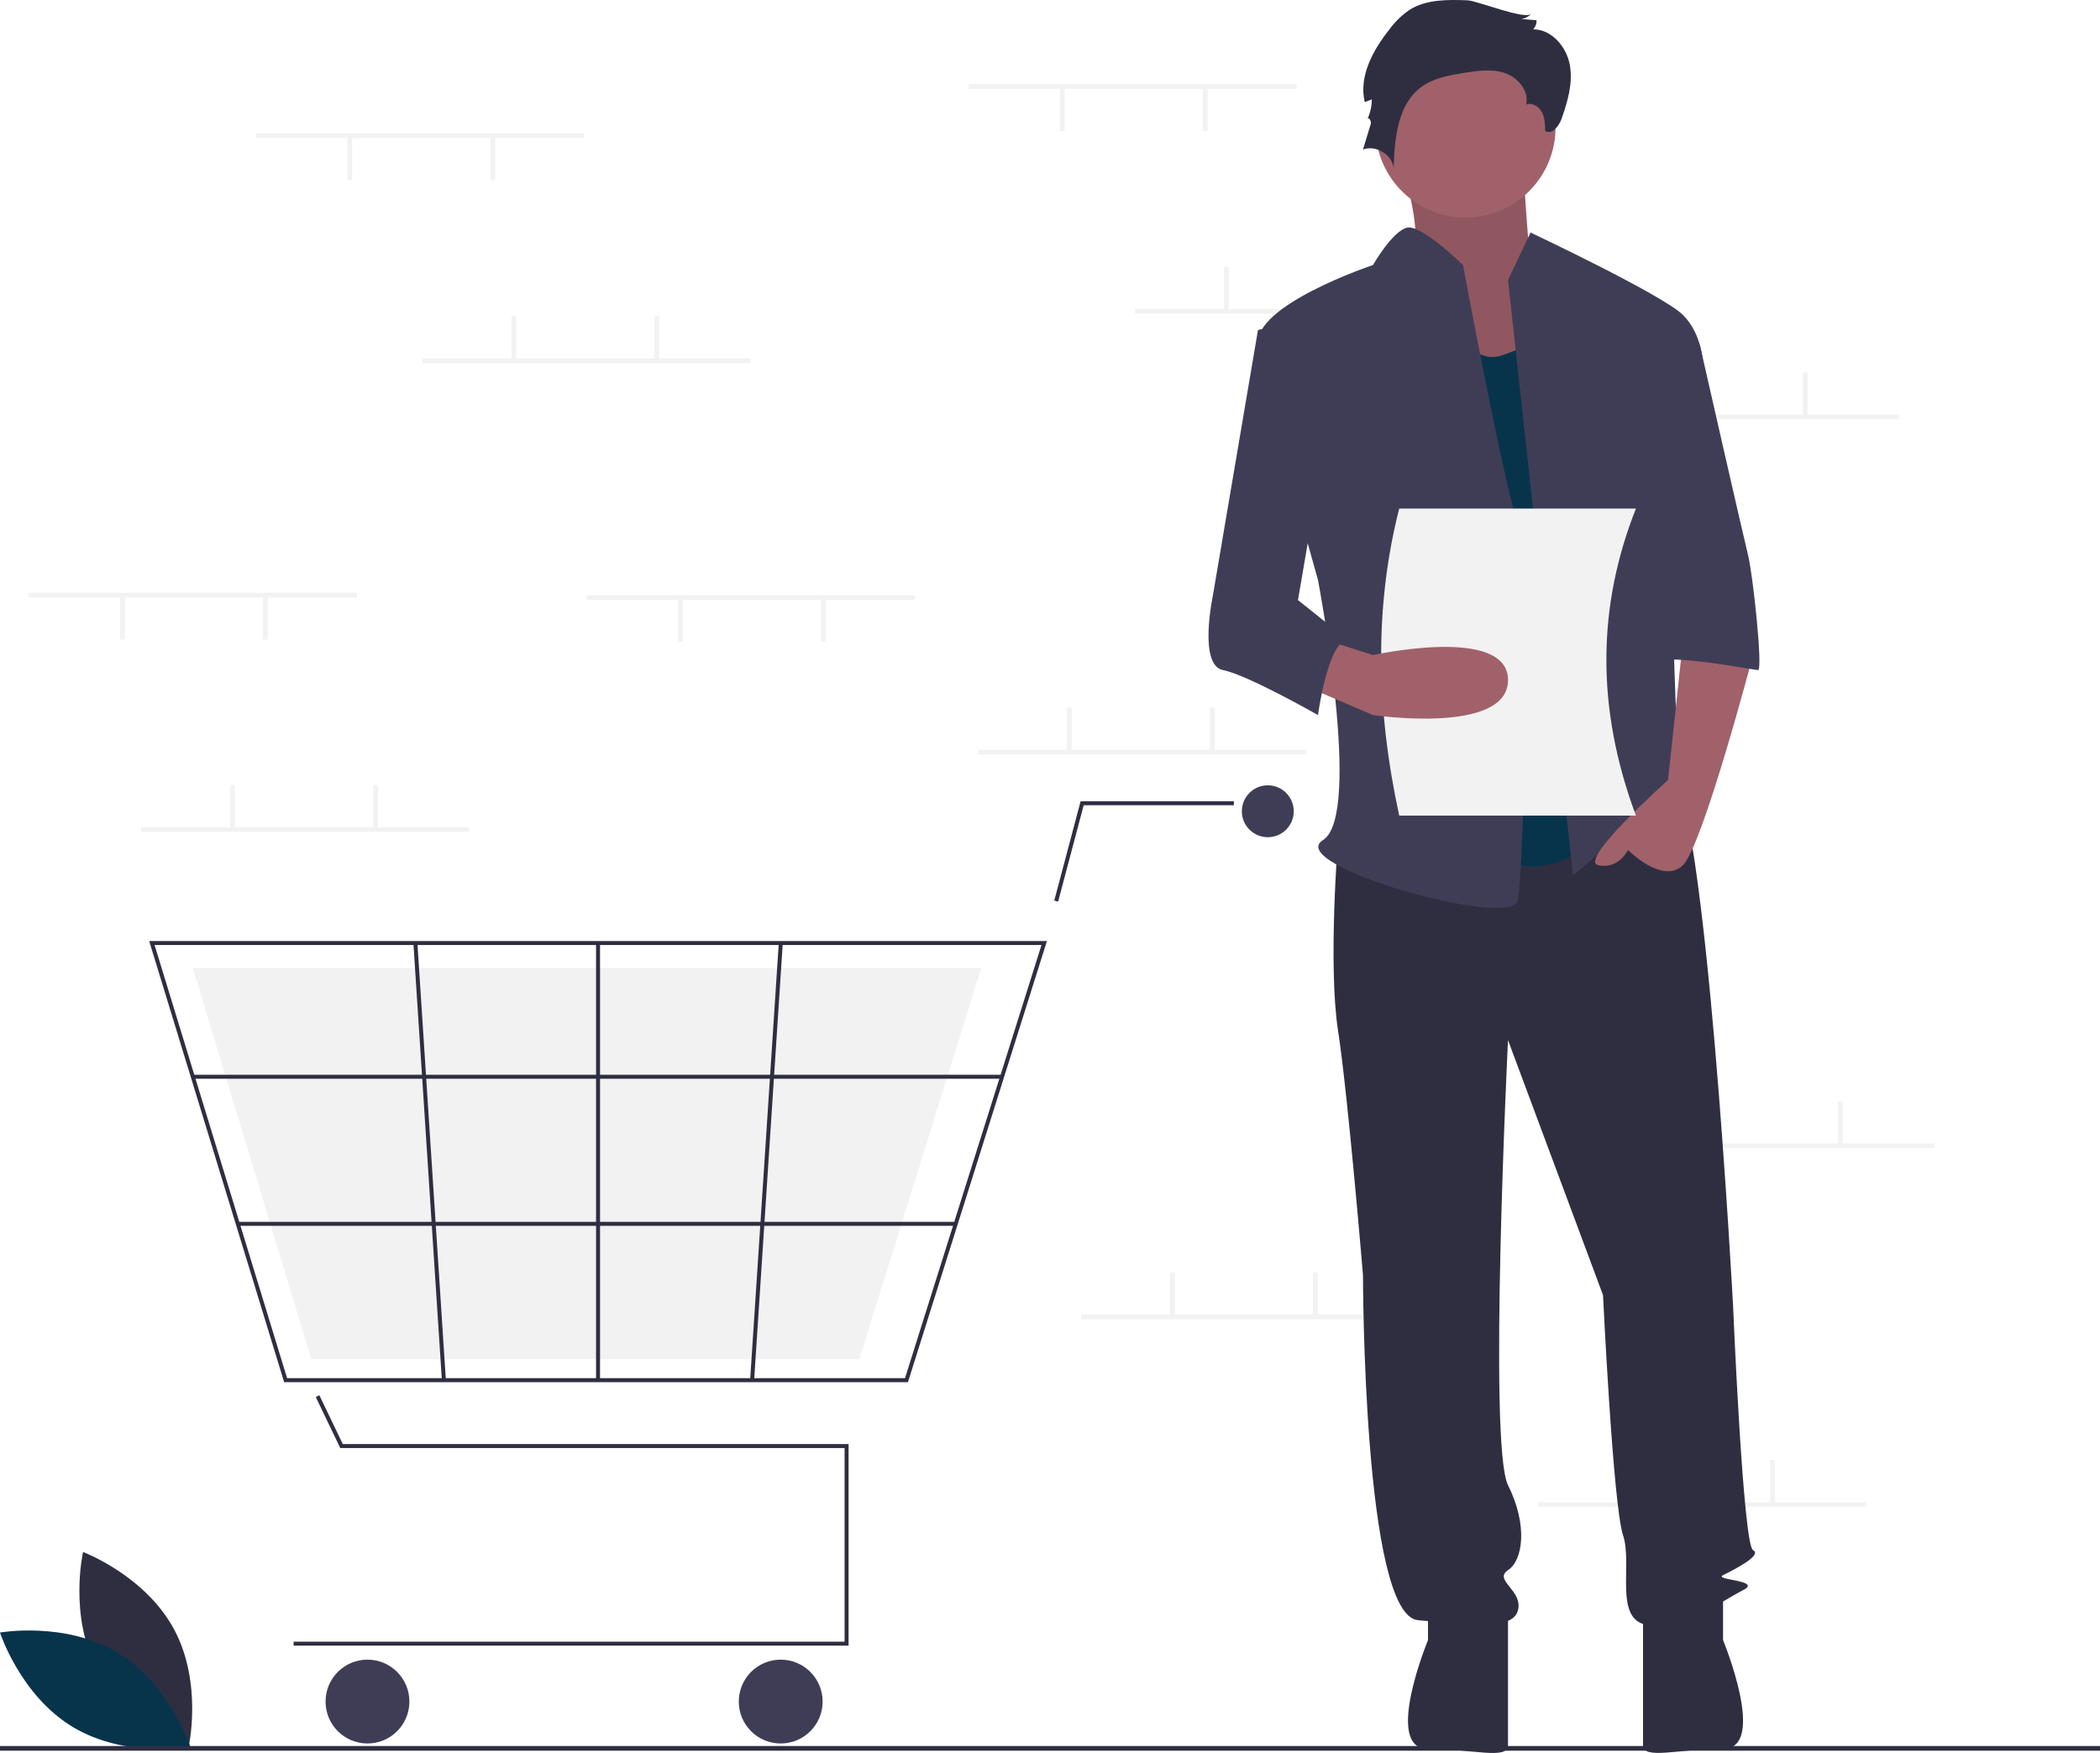
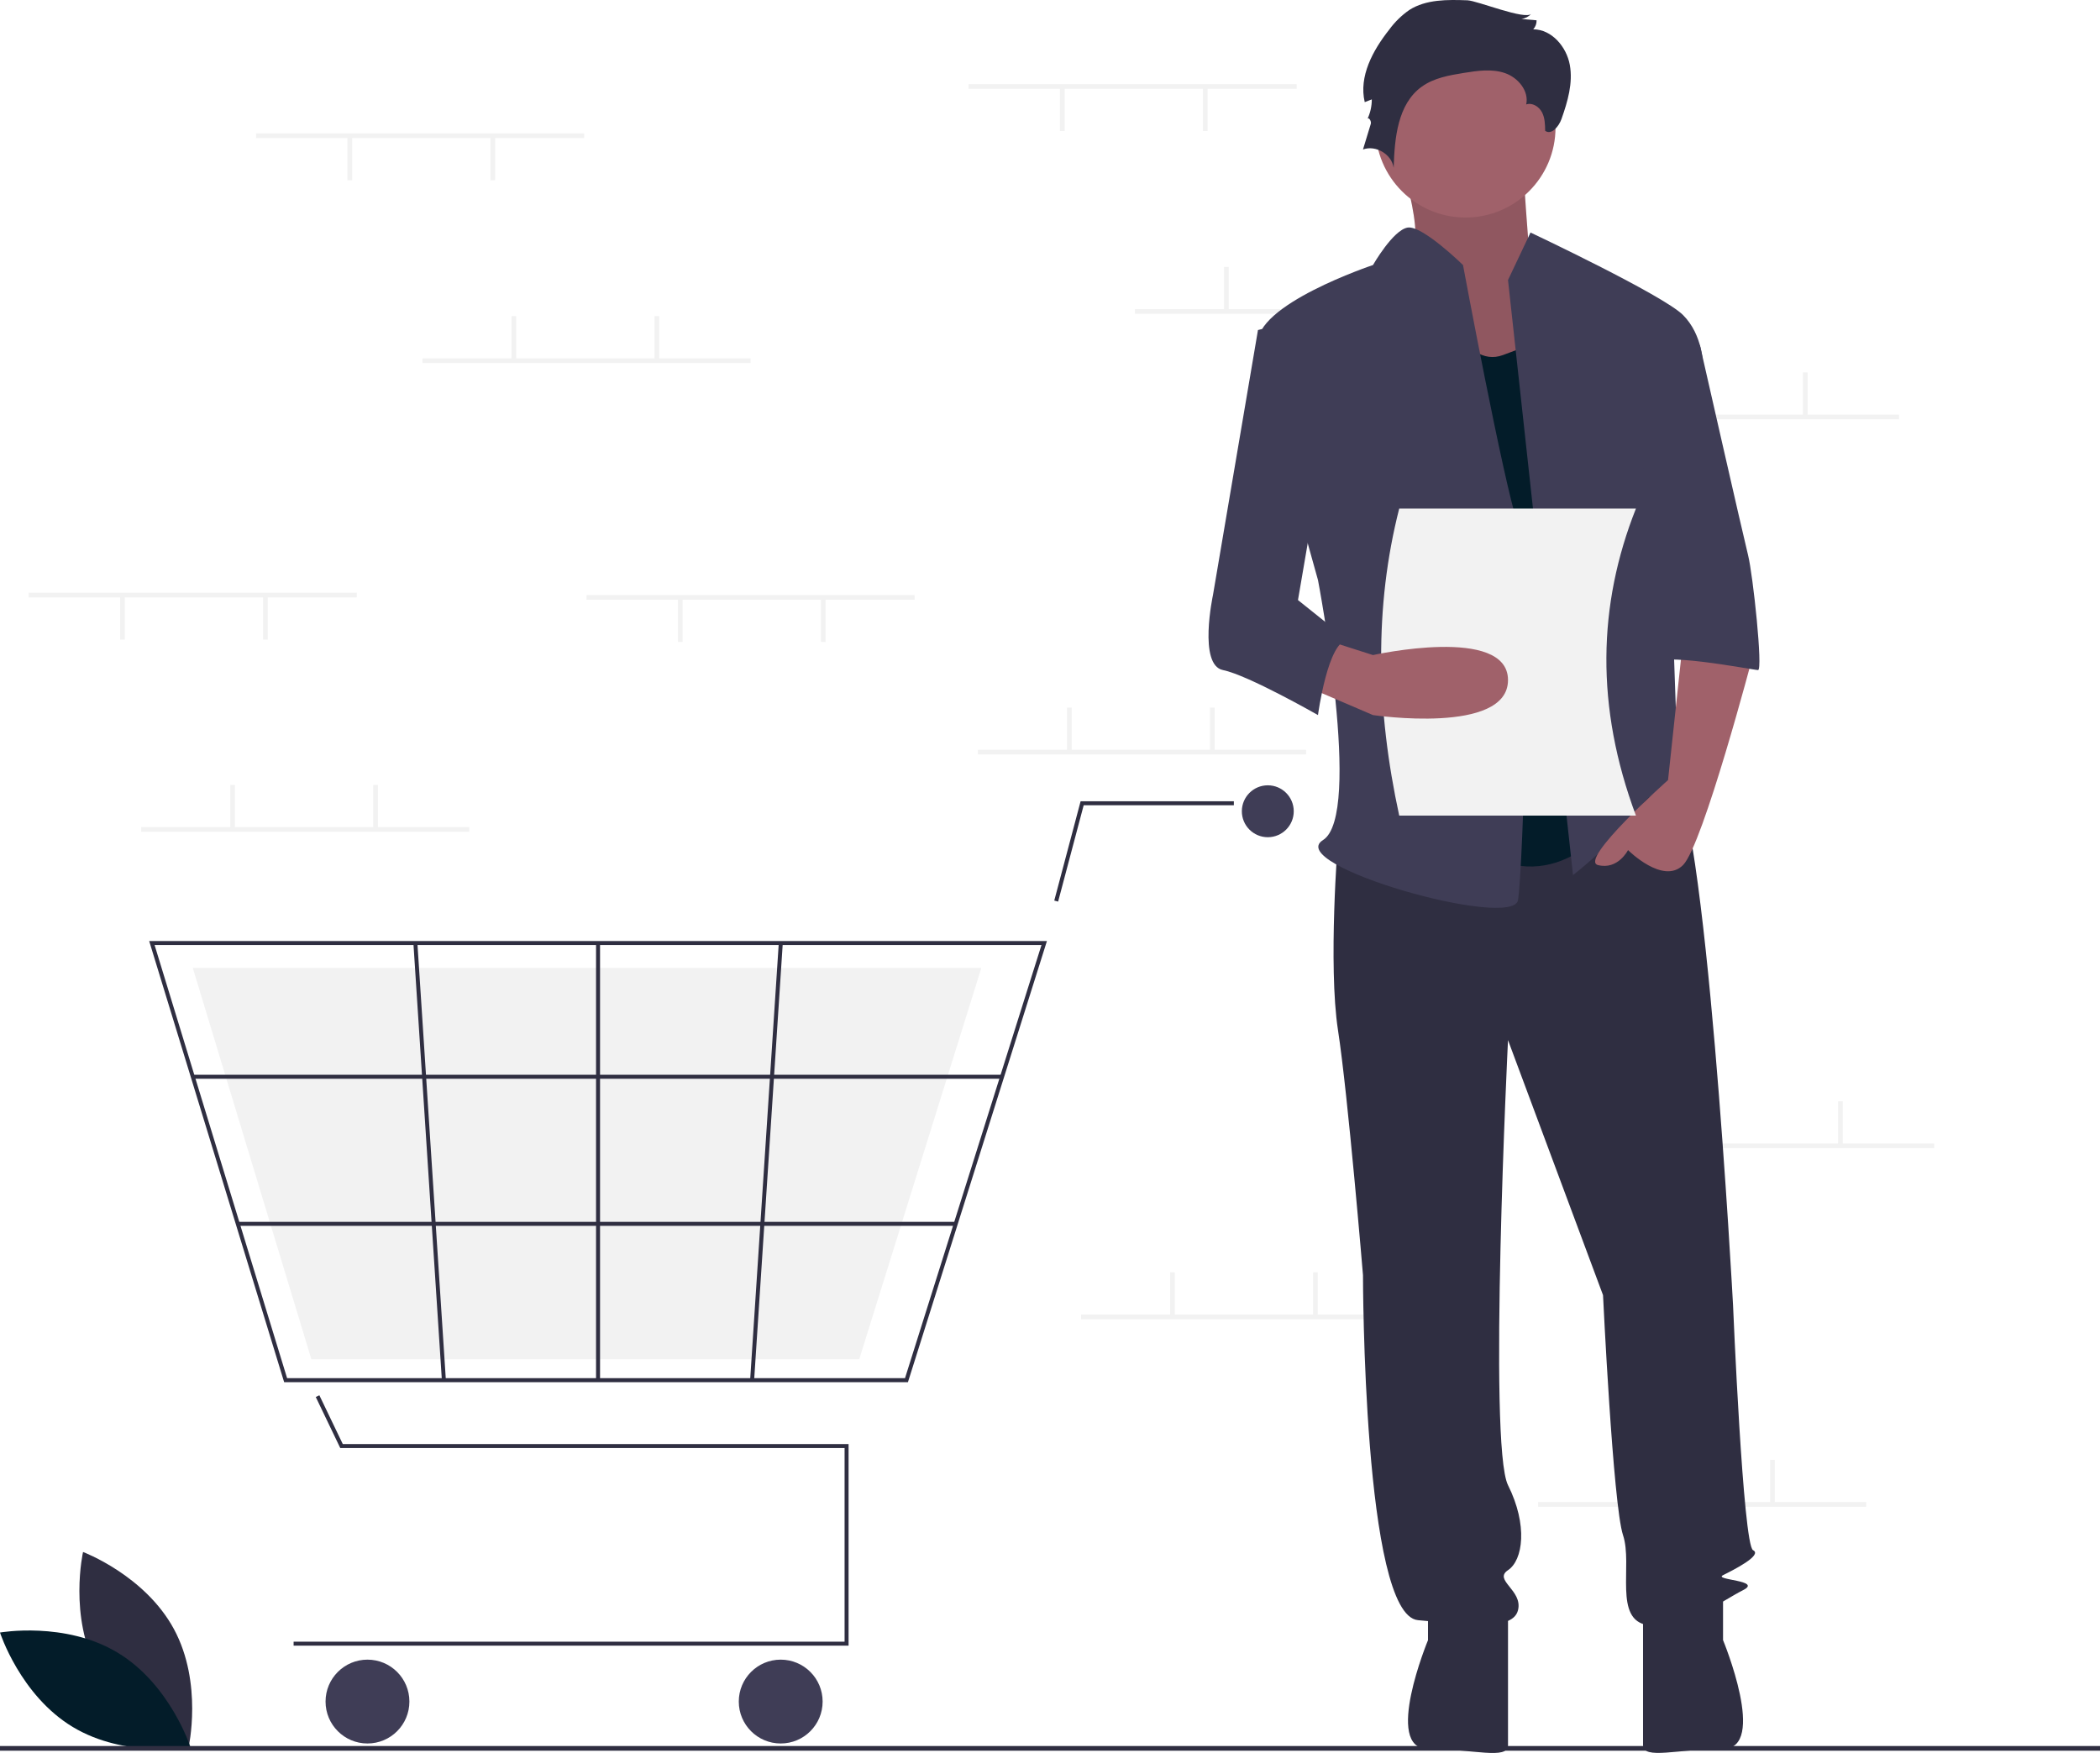
<svg xmlns="http://www.w3.org/2000/svg" data-name="Layer 1" width="896" height="747.971" viewBox="0 0 896 747.971">
  <path d="M193.634,788.752c12.428,23.049,38.806,32.944,38.806,32.944s6.227-27.475-6.201-50.524-38.806-32.944-38.806-32.944S181.206,765.703,193.634,788.752Z" transform="translate(-152 -76.01429)" fill="#2f2e41" />
-   <path d="M202.177,781.169c22.438,13.5,31.08,40.314,31.08,40.314s-27.738,4.927-50.177-8.573S152,772.596,152,772.596,179.738,767.67,202.177,781.169Z" transform="translate(-152 -76.01429)" fill="#08344b" />
+   <path d="M202.177,781.169c22.438,13.5,31.08,40.314,31.08,40.314s-27.738,4.927-50.177-8.573S152,772.596,152,772.596,179.738,767.67,202.177,781.169Z" transform="translate(-152 -76.01429)" fill="#031c29" />
  <rect x="413.248" y="35.908" width="140" height="2" fill="#f2f2f2" />
  <rect x="513.249" y="37.408" width="2" height="18.5" fill="#f2f2f2" />
  <rect x="452.248" y="37.408" width="2" height="18.5" fill="#f2f2f2" />
  <rect x="484.248" y="131.908" width="140" height="2" fill="#f2f2f2" />
  <rect x="522.249" y="113.908" width="2" height="18.5" fill="#f2f2f2" />
  <rect x="583.249" y="113.908" width="2" height="18.5" fill="#f2f2f2" />
  <rect x="670.249" y="176.908" width="140" height="2" fill="#f2f2f2" />
  <rect x="708.249" y="158.908" width="2" height="18.5" fill="#f2f2f2" />
  <rect x="769.249" y="158.908" width="2" height="18.5" fill="#f2f2f2" />
  <rect x="656.249" y="640.908" width="140" height="2" fill="#f2f2f2" />
  <rect x="694.249" y="622.908" width="2" height="18.5" fill="#f2f2f2" />
  <rect x="755.249" y="622.908" width="2" height="18.5" fill="#f2f2f2" />
  <rect x="417.248" y="319.908" width="140" height="2" fill="#f2f2f2" />
  <rect x="455.248" y="301.908" width="2" height="18.5" fill="#f2f2f2" />
  <rect x="516.249" y="301.908" width="2" height="18.5" fill="#f2f2f2" />
  <rect x="461.248" y="560.908" width="140" height="2" fill="#f2f2f2" />
  <rect x="499.248" y="542.908" width="2" height="18.5" fill="#f2f2f2" />
  <rect x="560.249" y="542.908" width="2" height="18.5" fill="#f2f2f2" />
  <rect x="685.249" y="487.908" width="140" height="2" fill="#f2f2f2" />
  <rect x="723.249" y="469.908" width="2" height="18.5" fill="#f2f2f2" />
  <rect x="784.249" y="469.908" width="2" height="18.5" fill="#f2f2f2" />
  <polygon points="362.06 702.184 125.274 702.184 125.274 700.481 360.356 700.481 360.356 617.861 145.18 617.861 134.727 596.084 136.263 595.347 146.252 616.157 362.06 616.157 362.06 702.184" fill="#2f2e41" />
  <circle cx="156.789" cy="726.033" r="17.887" fill="#3f3d56" />
  <circle cx="333.101" cy="726.033" r="17.887" fill="#3f3d56" />
  <circle cx="540.927" cy="346.153" r="11.073" fill="#3f3d56" />
  <path d="M539.385,665.767H273.237L215.648,477.531H598.693l-.349,1.108Zm-264.889-1.704H538.136l58.234-184.83H217.951Z" transform="translate(-152 -76.01429)" fill="#2f2e41" />
  <polygon points="366.61 579.958 132.842 579.958 82.26 413.015 418.701 413.015 418.395 413.998 366.61 579.958" fill="#f2f2f2" />
  <polygon points="451.465 384.7 449.818 384.263 461.059 341.894 526.448 341.894 526.448 343.598 462.37 343.598 451.465 384.7" fill="#2f2e41" />
  <rect x="82.258" y="458.584" width="345.293" height="1.704" fill="#2f2e41" />
  <rect x="101.459" y="521.344" width="306.319" height="1.704" fill="#2f2e41" />
  <rect x="254.314" y="402.368" width="1.704" height="186.533" fill="#2f2e41" />
  <rect x="385.557" y="570.797" width="186.929" height="1.704" transform="translate(-274.7392 936.235) rotate(-86.24919)" fill="#2f2e41" />
  <rect x="334.457" y="478.185" width="1.704" height="186.929" transform="translate(-188.4687 -52.99638) rotate(-3.729)" fill="#2f2e41" />
  <rect y="745" width="896" height="2" fill="#2f2e41" />
  <path d="M747.411,137.89s14.618,41.606,5.622,48.007S783.394,244.573,783.394,244.573l47.229-12.802-25.863-43.74s-3.373-43.74-3.373-50.141S747.411,137.89,747.411,137.89Z" transform="translate(-152 -76.01429)" fill="#a0616a" />
  <path d="M747.411,137.89s14.618,41.606,5.622,48.007S783.394,244.573,783.394,244.573l47.229-12.802-25.863-43.74s-3.373-43.74-3.373-50.141S747.411,137.89,747.411,137.89Z" transform="translate(-152 -76.01429)" opacity="0.1" />
  <path d="M722.874,434.468s-4.267,53.341,0,81.079,10.668,104.549,10.668,104.549,0,145.089,23.47,147.222,40.539,4.267,42.673-4.267-10.668-12.802-4.267-17.069,8.535-19.203,0-36.272,0-189.895,0-189.895l40.539,108.816s4.267,89.614,8.535,102.415-4.267,36.272,10.668,38.406,32.005-10.668,40.539-14.936-12.802-4.267-8.535-6.401,17.069-8.535,12.802-10.668-8.535-104.549-8.535-104.549S879.697,414.199,864.762,405.664s-24.537,6.166-24.537,6.166Z" transform="translate(-152 -76.01429)" fill="#2f2e41" />
  <path d="M761.279,758.784v17.069s-19.203,46.399,0,46.399,34.138,4.808,34.138-1.593V763.051Z" transform="translate(-152 -76.01429)" fill="#2f2e41" />
  <path d="M887.165,758.754v17.069s19.203,46.399,0,46.399-34.138,4.808-34.138-1.593V763.021Z" transform="translate(-152 -76.01429)" fill="#2f2e41" />
  <circle cx="625.282" cy="54.408" r="38.406" fill="#a0616a" />
-   <path d="M765.547,201.9s10.668,32.005,27.738,25.604l17.069-6.401L840.225,425.934s-23.47,34.138-57.609,12.802S765.547,201.9,765.547,201.9Z" transform="translate(-152 -76.01429)" fill="#08344b" />
+   <path d="M765.547,201.9s10.668,32.005,27.738,25.604l17.069-6.401L840.225,425.934s-23.47,34.138-57.609,12.802S765.547,201.9,765.547,201.9Z" transform="translate(-152 -76.01429)" fill="#031c29" />
  <path d="M795.418,195.499l9.601-20.27s56.542,26.671,65.076,35.205,8.535,21.337,8.535,21.337l-14.936,53.341s4.267,117.351,4.267,121.618,14.936,27.738,4.267,19.203-12.802-17.069-21.337-4.267-27.738,27.738-27.738,27.738Z" transform="translate(-152 -76.01429)" fill="#3f3d56" />
  <path d="M870.096,349.122l-6.401,59.742s-38.406,34.138-29.871,36.272,12.802-6.401,12.802-6.401,14.936,14.936,23.47,6.401S899.967,355.523,899.967,355.523Z" transform="translate(-152 -76.01429)" fill="#a0616a" />
  <path d="M778.1,76.144c-8.514-.304-17.625-.455-24.804,4.133a36.313,36.313,0,0,0-8.572,8.392c-6.992,8.838-13.033,19.959-10.436,30.925l3.016-1.176a19.751,19.751,0,0,1-1.905,8.463c.425-1.235,1.847.762,1.466,2.011L733.543,139.792c5.462-2.002,12.257,2.052,13.088,7.81.38-12.661,1.693-27.18,11.964-34.593,5.18-3.739,11.735-4.88,18.042-5.894,5.818-.935,11.918-1.827,17.491.089s10.319,7.615,9.055,13.371c2.57-.885,5.444.906,6.713,3.309s1.337,5.237,1.375,7.955c2.739,1.936,5.856-1.908,6.973-5.071,2.62-7.424,4.949-15.327,3.538-23.073s-7.723-15.148-15.596-15.174a5.467,5.467,0,0,0,1.422-3.849l-6.489-.548a7.172,7.172,0,0,0,4.286-2.26C802.798,84.731,782.313,76.295,778.1,76.144Z" transform="translate(-152 -76.01429)" fill="#2f2e41" />
  <path d="M776.215,189.098s-17.369-17.021-23.62-15.978S737.809,189.098,737.809,189.098s-51.208,17.069-49.074,34.138S714.339,323.518,714.339,323.518s19.203,100.282,2.134,110.95,81.079,38.406,83.213,25.604,6.401-140.821,0-160.024S776.215,189.098,776.215,189.098Z" transform="translate(-152 -76.01429)" fill="#3f3d56" />
  <path d="M850.893,223.236h26.383S895.7,304.315,897.833,312.85s6.401,49.074,4.267,49.074-44.807-8.535-44.807-2.134Z" transform="translate(-152 -76.01429)" fill="#3f3d56" />
  <path d="M850,424.014H749c-9.856-45.34-10.68-89.146,0-131H850C833.701,334.115,832.682,377.621,850,424.014Z" transform="translate(-152 -76.01429)" fill="#f2f2f2" />
  <path d="M707.938,368.325,737.809,381.127s57.609,8.535,57.609-14.936-57.609-10.668-57.609-10.668L718.605,349.383Z" transform="translate(-152 -76.01429)" fill="#a0616a" />
  <path d="M714.339,210.435l-25.604,6.401L669.532,329.919s-6.401,29.871,4.267,32.005S714.339,381.127,714.339,381.127s4.267-32.005,12.802-32.005L705.804,332.053,718.606,257.375Z" transform="translate(-152 -76.01429)" fill="#3f3d56" />
  <rect x="60.248" y="352.908" width="140" height="2" fill="#f2f2f2" />
  <rect x="98.249" y="334.908" width="2" height="18.5" fill="#f2f2f2" />
  <rect x="159.249" y="334.908" width="2" height="18.5" fill="#f2f2f2" />
  <rect x="109.249" y="56.908" width="140" height="2" fill="#f2f2f2" />
  <rect x="209.249" y="58.408" width="2" height="18.5" fill="#f2f2f2" />
  <rect x="148.249" y="58.408" width="2" height="18.5" fill="#f2f2f2" />
  <rect x="250.249" y="253.908" width="140" height="2" fill="#f2f2f2" />
  <rect x="350.248" y="255.408" width="2" height="18.5" fill="#f2f2f2" />
  <rect x="289.248" y="255.408" width="2" height="18.5" fill="#f2f2f2" />
  <rect x="12.248" y="252.908" width="140" height="2" fill="#f2f2f2" />
  <rect x="112.249" y="254.408" width="2" height="18.5" fill="#f2f2f2" />
  <rect x="51.248" y="254.408" width="2" height="18.5" fill="#f2f2f2" />
  <rect x="180.249" y="152.908" width="140" height="2" fill="#f2f2f2" />
  <rect x="218.249" y="134.908" width="2" height="18.5" fill="#f2f2f2" />
  <rect x="279.248" y="134.908" width="2" height="18.5" fill="#f2f2f2" />
</svg>
